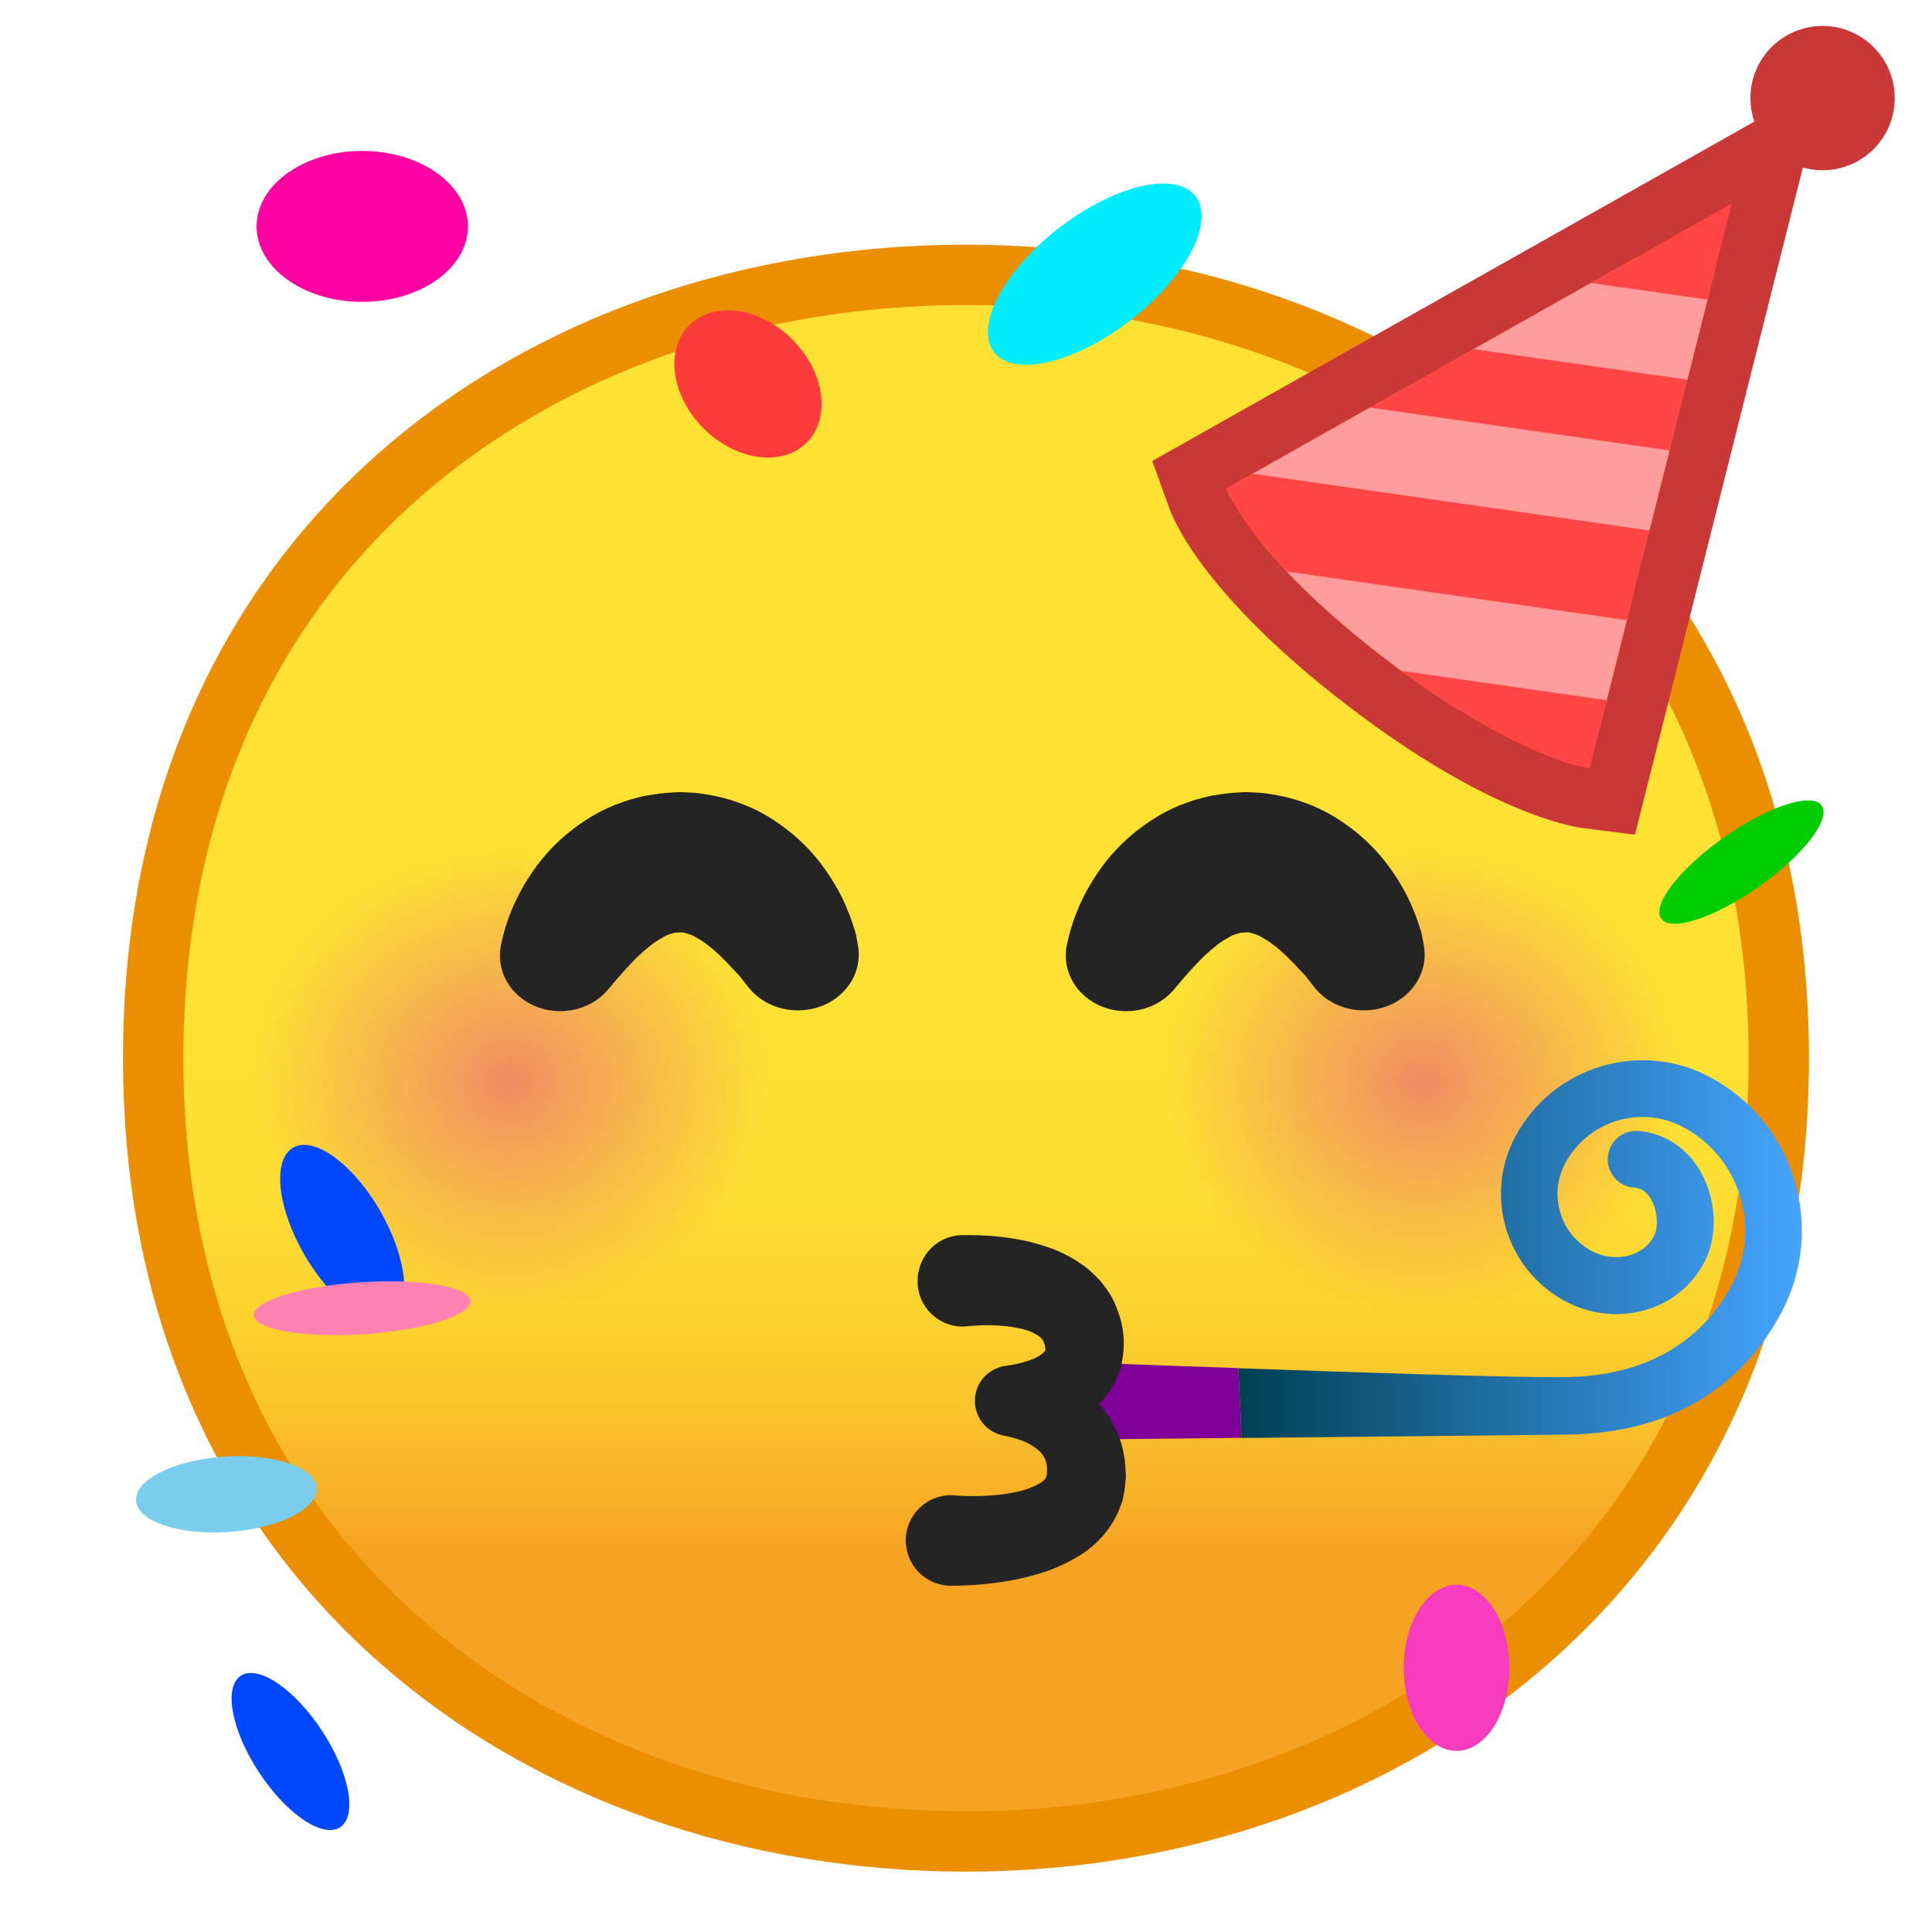
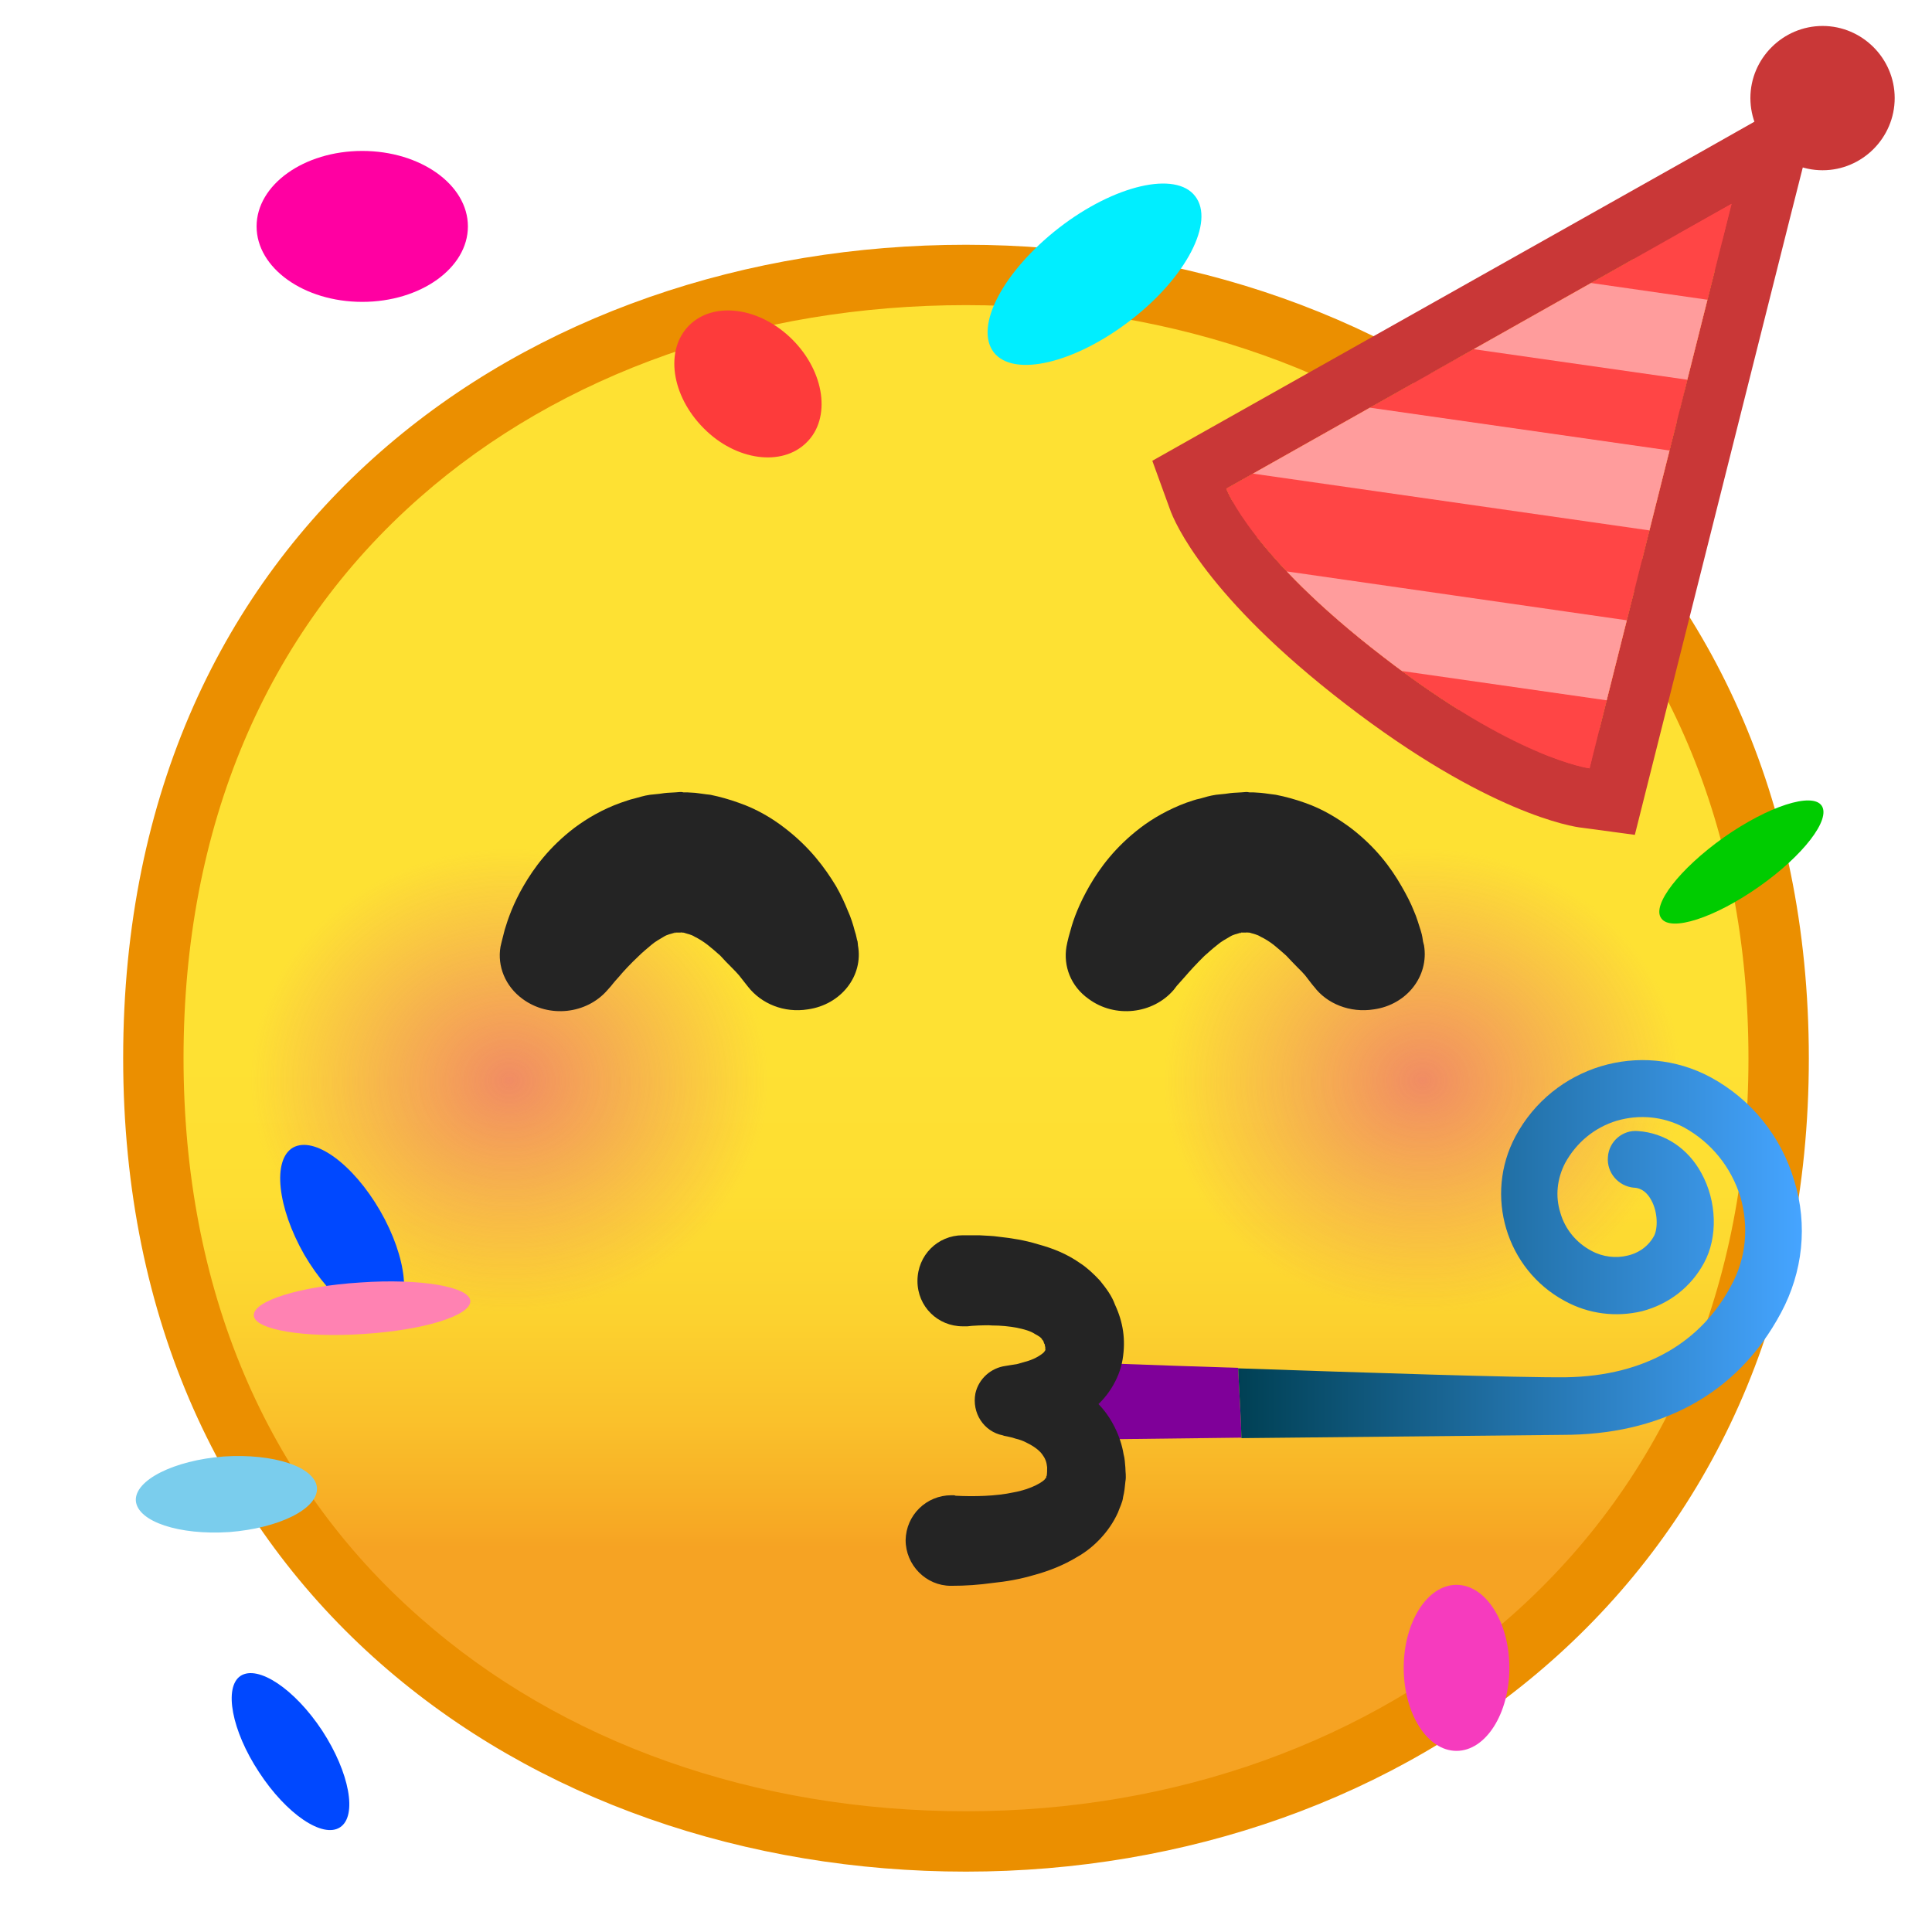
- <svg xmlns="http://www.w3.org/2000/svg" xmlns:xlink="http://www.w3.org/1999/xlink" enable-background="new 0 0 128 128" viewBox="0 0 128 128">
-   <linearGradient id="a" gradientUnits="userSpaceOnUse" x1="64" x2="64" y1="28.991" y2="110.68">
-     <stop offset=".5" stop-color="#fee133" />
-     <stop offset=".612" stop-color="#fede32" />
-     <stop offset=".708" stop-color="#fcd32f" />
-     <stop offset=".797" stop-color="#fac12b" />
-     <stop offset=".883" stop-color="#f7a924" />
-     <stop offset=".9" stop-color="#f6a323" />
-   </linearGradient>
-   <linearGradient id="b" gradientUnits="userSpaceOnUse">
-     <stop offset="0" stop-color="#ed7770" />
-     <stop offset=".9" stop-color="#ed7770" stop-opacity="0" />
-   </linearGradient>
-   <radialGradient id="c" cx="35.994" cy="68.577" gradientTransform="matrix(.9791 0 0 .877 -1.4908 11.44)" r="19.444" xlink:href="#b" />
-   <radialGradient id="d" cx="97.787" cy="68.577" gradientTransform="matrix(.9791 0 0 .877 -1.4908 11.44)" r="19.444" xlink:href="#b" />
-   <clipPath id="e">
-     <path d="m114.72 13.5-33.47 18.87s1.59 4.38 10.36 11.14 13.7 7.39 13.7 7.39z" />
-   </clipPath>
-   <clipPath id="f">
-     <path d="m114.72 13.5-33.47 18.87s1.59 4.38 10.36 11.14 13.7 7.39 13.7 7.39z" />
-   </clipPath>
-   <linearGradient id="g" gradientUnits="userSpaceOnUse" x1="82.033" x2="119.38" y1="82.759" y2="82.759">
-     <stop offset="0" stop-color="#004054" />
-     <stop offset=".994" stop-color="#45a4ff" />
-   </linearGradient>
-   <path d="m64 122c-25.94 0-53.85-16.24-53.85-51.89s27.92-51.89 53.85-51.9c14.38 0 27.69 4.76 37.48 13.4 10.71 9.46 16.38 22.77 16.38 38.49 0 15.66-5.66 28.94-16.38 38.42-9.82 8.7-23.13 13.48-37.48 13.48z" fill="url(#a)" />
-   <path d="m64 20.21c13.89 0 26.73 4.58 36.15 12.9 10.27 9.06 15.7 21.86 15.7 37 0 15.07-5.43 27.84-15.7 36.93-9.45 8.35-22.29 12.96-36.15 12.96-13.93 0-26.77-4.54-36.16-12.8-10.27-9.03-15.69-21.85-15.69-37.1 0-15.31 5.43-28.17 15.69-37.17 9.36-8.2 22.2-12.72 36.16-12.72m0-4c-29 0-55.85 18.62-55.85 53.89 0 35.08 26.85 53.9 55.85 53.9s55.85-19.29 55.85-53.89c0-34.8-26.85-53.9-55.85-53.9z" fill="#eb8f00" />
-   <ellipse cx="33.75" cy="71.58" fill="url(#c)" opacity=".8" rx="17.5" ry="16.5" />
-   <ellipse cx="94.25" cy="71.58" fill="url(#d)" opacity=".8" rx="17.5" ry="16.5" />
-   <g fill="#242424">
-     <path d="m49.56 65.38s-.05-.07-.16-.2c-.1-.13-.24-.31-.42-.54-.15-.16-.33-.35-.54-.57-.21-.24-.47-.49-.73-.75-.27-.25-.55-.51-.84-.72-.28-.23-.59-.4-.84-.54-.26-.16-.5-.2-.65-.25-.08-.03-.15-.03-.21-.04-.03.01-.06-.01-.09 0l-.04.01h-.02-.01c.12 0-.27.01.27-.01l-.55.02c-.14 0-.05.01-.04.01.03 0 .05 0 .07-.01.08-.03 0 0-.02 0-.03 0-.07.01-.11.03-.16.05-.4.09-.65.25-.25.14-.56.31-.84.54-.28.22-.57.47-.84.72-.52.51-.98 1.02-1.3 1.39-.33.38-.51.6-.51.6l-.23.27c-1.37 1.6-3.89 1.87-5.62.61-1.18-.86-1.69-2.2-1.47-3.48 0 0 .07-.41.27-1.12.21-.71.56-1.72 1.25-2.91.69-1.18 1.69-2.57 3.38-3.84.83-.62 1.84-1.24 3.04-1.66.29-.11.6-.21.92-.29.33-.08.59-.17 1.04-.23l.62-.09c.19-.02.47-.05.51-.05l.55-.04.31-.01h.03.06l.13.01.26.01.51.03c.34.03.67.09 1 .14.65.12 1.3.29 1.89.51 1.2.42 2.21 1.03 3.04 1.66 1.69 1.27 2.69 2.66 3.38 3.84.35.59.61 1.15.8 1.64.21.47.36.97.48 1.34.11.36.11.55.16.72.03.16.04.25.04.25.37 2.02-1.12 3.93-3.31 4.26-1.59.24-3.1-.39-3.97-1.51z" />
-     <path d="m87.06 65.38s-.05-.07-.16-.2c-.1-.13-.24-.31-.42-.54-.15-.16-.33-.35-.54-.57-.21-.24-.47-.49-.73-.75-.27-.25-.55-.51-.84-.72-.28-.23-.59-.4-.84-.54-.26-.16-.5-.2-.65-.25-.08-.03-.15-.03-.21-.04-.03.01-.06-.01-.09 0l-.04.01h-.02-.01-.01c.12 0-.27.01.27-.01l-.55.02c-.14 0-.05.01-.04.01.03 0 .05 0 .07-.01.08-.03 0 0-.02 0-.03 0-.07.01-.11.03-.16.05-.4.09-.65.25-.25.14-.56.31-.84.54-.28.22-.57.47-.84.72-.52.51-.98 1.02-1.3 1.39-.33.38-.51.6-.51.6l-.23.27c-1.37 1.6-3.89 1.87-5.62.61-1.18-.86-1.69-2.2-1.47-3.48 0 0 .07-.41.27-1.12.21-.71.56-1.72 1.25-2.91.69-1.18 1.69-2.57 3.38-3.84.83-.62 1.84-1.24 3.04-1.66.29-.11.6-.21.92-.29.33-.08.59-.17 1.04-.23l.62-.09c.19-.02.47-.05.51-.05l.55-.04.31-.01h.03.06l.13.01.26.01.51.03c.34.03.67.09 1 .14.65.12 1.3.29 1.89.51 1.2.42 2.21 1.03 3.04 1.66 1.69 1.27 2.69 2.66 3.38 3.84.35.59.61 1.15.8 1.64.21.47.36.97.48 1.34.11.36.11.55.16.72.03.16.04.25.04.25.37 2.02-1.12 3.93-3.31 4.26-1.59.24-3.1-.39-3.96-1.51z" />
+ <svg xmlns="http://www.w3.org/2000/svg" xmlns:xlink="http://www.w3.org/1999/xlink" width="16pt" height="16pt" viewBox="0 0 16 16" version="1.1">
+   <defs>
+     <linearGradient id="linear0" gradientUnits="userSpaceOnUse" x1="64" y1="28.991" x2="64" y2="110.68" gradientTransform="matrix(0.125,0,0,0.125,0,0)">
+       <stop offset="0.5" style="stop-color:rgb(99.608%,88.235%,20%);stop-opacity:1;" />
+       <stop offset="0.612" style="stop-color:rgb(99.608%,87.059%,19.608%);stop-opacity:1;" />
+       <stop offset="0.708" style="stop-color:rgb(98.824%,82.745%,18.431%);stop-opacity:1;" />
+       <stop offset="0.797" style="stop-color:rgb(98.039%,75.686%,16.863%);stop-opacity:1;" />
+       <stop offset="0.883" style="stop-color:rgb(96.863%,66.275%,14.118%);stop-opacity:1;" />
+       <stop offset="0.9" style="stop-color:rgb(96.471%,63.922%,13.725%);stop-opacity:1;" />
+     </linearGradient>
+     <filter id="alpha" filterUnits="objectBoundingBox" x="0%" y="0%" width="100%" height="100%">
+       <feColorMatrix type="matrix" in="SourceGraphic" values="0 0 0 0 1 0 0 0 0 1 0 0 0 0 1 0 0 0 1 0" />
+     </filter>
+     <mask id="mask0">
+       <g filter="url(#alpha)">
+         <rect x="0" y="0" width="16" height="16" style="fill:rgb(0%,0%,0%);fill-opacity:0.8;stroke:none;" />
+       </g>
+     </mask>
+     <radialGradient id="radial0" gradientUnits="userSpaceOnUse" cx="35.994" cy="68.577" fx="35.994" fy="68.577" r="19.444" gradientTransform="matrix(0.122388,0,0,0.109625,-0.18635,1.43)">
+       <stop offset="0" style="stop-color:rgb(92.941%,46.667%,43.922%);stop-opacity:1;" />
+       <stop offset="0.9" style="stop-color:rgb(92.941%,46.667%,43.922%);stop-opacity:0;" />
+     </radialGradient>
+     <clipPath id="clip1">
+       <rect width="16" height="16" />
+     </clipPath>
+     <g id="surface6" clip-path="url(#clip1)">
+       <path style=" stroke:none;fill-rule:nonzero;fill:url(#radial0);" d="M 6.406 8.949 C 6.406 7.809 5.426 6.887 4.219 6.887 C 3.012 6.887 2.031 7.809 2.031 8.949 C 2.031 10.086 3.012 11.012 4.219 11.012 C 5.426 11.012 6.406 10.086 6.406 8.949 Z M 6.406 8.949 " />
+     </g>
+     <mask id="mask1">
+       <g filter="url(#alpha)">
+         <rect x="0" y="0" width="16" height="16" style="fill:rgb(0%,0%,0%);fill-opacity:0.8;stroke:none;" />
+       </g>
+     </mask>
+     <radialGradient id="radial1" gradientUnits="userSpaceOnUse" cx="97.787" cy="68.577" fx="97.787" fy="68.577" r="19.444" gradientTransform="matrix(0.122388,0,0,0.109625,-0.18635,1.43)">
+       <stop offset="0" style="stop-color:rgb(92.941%,46.667%,43.922%);stop-opacity:1;" />
+       <stop offset="0.9" style="stop-color:rgb(92.941%,46.667%,43.922%);stop-opacity:0;" />
+     </radialGradient>
+     <clipPath id="clip2">
+       <rect width="16" height="16" />
+     </clipPath>
+     <g id="surface9" clip-path="url(#clip2)">
+       <path style=" stroke:none;fill-rule:nonzero;fill:url(#radial1);" d="M 13.969 8.949 C 13.969 7.809 12.988 6.887 11.781 6.887 C 10.574 6.887 9.594 7.809 9.594 8.949 C 9.594 10.086 10.574 11.012 11.781 11.012 C 12.988 11.012 13.969 10.086 13.969 8.949 Z M 13.969 8.949 " />
+     </g>
+     <clipPath id="clip3">
+       <path d="M 10 1 L 15 1 L 15 4 L 10 4 Z M 10 1 " />
+     </clipPath>
+     <clipPath id="clip4">
+       <path d="M 14.34 1.688 L 10.156 4.047 C 10.156 4.047 10.355 4.594 11.453 5.438 C 12.547 6.285 13.164 6.363 13.164 6.363 Z M 14.34 1.688 " />
+     </clipPath>
+     <clipPath id="clip5">
+       <path d="M 10 2 L 15 2 L 15 5 L 10 5 Z M 10 2 " />
+     </clipPath>
+     <clipPath id="clip6">
+       <path d="M 14.34 1.688 L 10.156 4.047 C 10.156 4.047 10.355 4.594 11.453 5.438 C 12.547 6.285 13.164 6.363 13.164 6.363 Z M 14.34 1.688 " />
+     </clipPath>
+     <clipPath id="clip7">
+       <path d="M 10 2 L 15 2 L 15 6 L 10 6 Z M 10 2 " />
+     </clipPath>
+     <clipPath id="clip8">
+       <path d="M 14.34 1.688 L 10.156 4.047 C 10.156 4.047 10.355 4.594 11.453 5.438 C 12.547 6.285 13.164 6.363 13.164 6.363 Z M 14.34 1.688 " />
+     </clipPath>
+     <clipPath id="clip9">
+       <path d="M 10 4 L 15 4 L 15 7 L 10 7 Z M 10 4 " />
+     </clipPath>
+     <clipPath id="clip10">
+       <path d="M 14.34 1.688 L 10.156 4.047 C 10.156 4.047 10.355 4.594 11.453 5.438 C 12.547 6.285 13.164 6.363 13.164 6.363 Z M 14.34 1.688 " />
+     </clipPath>
+     <clipPath id="clip11">
+       <path d="M 10 1 L 15 1 L 15 4 L 10 4 Z M 10 1 " />
+     </clipPath>
+     <clipPath id="clip12">
+       <path d="M 14.34 1.688 L 10.156 4.047 C 10.156 4.047 10.355 4.594 11.453 5.438 C 12.547 6.285 13.164 6.363 13.164 6.363 Z M 14.34 1.688 " />
+     </clipPath>
+     <clipPath id="clip13">
+       <path d="M 10 3 L 15 3 L 15 5 L 10 5 Z M 10 3 " />
+     </clipPath>
+     <clipPath id="clip14">
+       <path d="M 14.34 1.688 L 10.156 4.047 C 10.156 4.047 10.355 4.594 11.453 5.438 C 12.547 6.285 13.164 6.363 13.164 6.363 Z M 14.34 1.688 " />
+     </clipPath>
+     <clipPath id="clip15">
+       <path d="M 10 4 L 15 4 L 15 7 L 10 7 Z M 10 4 " />
+     </clipPath>
+     <clipPath id="clip16">
+       <path d="M 14.34 1.688 L 10.156 4.047 C 10.156 4.047 10.355 4.594 11.453 5.438 C 12.547 6.285 13.164 6.363 13.164 6.363 Z M 14.34 1.688 " />
+     </clipPath>
+     <linearGradient id="linear1" gradientUnits="userSpaceOnUse" x1="82.033" y1="82.759" x2="119.38" y2="82.759" gradientTransform="matrix(0.125,0,0,0.125,0,0)">
+       <stop offset="0" style="stop-color:rgb(0%,25.098%,32.941%);stop-opacity:1;" />
+       <stop offset="0.994" style="stop-color:rgb(27.059%,64.314%,100%);stop-opacity:1;" />
+     </linearGradient>
+   </defs>
+   <g id="surface1">
+     <path style=" stroke:none;fill-rule:nonzero;fill:url(#linear0);" d="M 8 15.25 C 4.758 15.25 1.27 13.219 1.27 8.766 C 1.27 4.309 4.758 2.277 8 2.277 C 9.797 2.277 11.461 2.871 12.684 3.953 C 14.023 5.133 14.734 6.797 14.734 8.762 C 14.734 10.719 14.023 12.379 12.684 13.566 C 11.457 14.652 9.793 15.25 8 15.25 Z M 8 15.25 " />
+     <path style=" stroke:none;fill-rule:nonzero;fill:rgb(92.157%,56.078%,0%);fill-opacity:1;" d="M 8 2.527 C 9.734 2.527 11.34 3.098 12.52 4.141 C 13.801 5.27 14.48 6.871 14.48 8.766 C 14.48 10.648 13.801 12.242 12.52 13.379 C 11.336 14.422 9.734 15 8 15 C 6.258 15 4.652 14.434 3.48 13.398 C 2.195 12.27 1.52 10.668 1.52 8.762 C 1.52 6.848 2.199 5.242 3.48 4.117 C 4.648 3.09 6.254 2.527 8 2.527 M 8 2.027 C 4.375 2.027 1.02 4.355 1.02 8.762 C 1.02 13.148 4.375 15.5 8 15.5 C 11.625 15.5 14.98 13.09 14.98 8.766 C 14.98 4.414 11.625 2.027 8 2.027 Z M 8 2.027 " />
+     <use xlink:href="#surface6" mask="url(#mask0)" />
+     <use xlink:href="#surface9" mask="url(#mask1)" />
+     <path style=" stroke:none;fill-rule:nonzero;fill:rgb(14.118%,14.118%,14.118%);fill-opacity:1;" d="M 6.195 8.172 C 6.195 8.172 6.188 8.164 6.176 8.148 C 6.164 8.133 6.145 8.109 6.121 8.078 C 6.105 8.059 6.082 8.035 6.055 8.008 C 6.027 7.98 5.996 7.949 5.965 7.914 C 5.93 7.883 5.895 7.852 5.859 7.824 C 5.824 7.797 5.785 7.773 5.754 7.758 C 5.723 7.738 5.691 7.734 5.672 7.727 C 5.664 7.723 5.652 7.723 5.645 7.723 C 5.641 7.723 5.641 7.719 5.637 7.723 L 5.625 7.723 C 5.641 7.723 5.594 7.723 5.66 7.723 L 5.59 7.723 C 5.574 7.723 5.586 7.727 5.586 7.727 C 5.59 7.727 5.594 7.727 5.594 7.723 C 5.605 7.719 5.594 7.723 5.594 7.723 C 5.59 7.723 5.582 7.727 5.578 7.727 C 5.559 7.734 5.527 7.738 5.496 7.758 C 5.465 7.777 5.426 7.797 5.391 7.828 C 5.359 7.855 5.32 7.887 5.289 7.918 C 5.223 7.98 5.164 8.043 5.125 8.09 C 5.082 8.137 5.062 8.164 5.062 8.164 L 5.031 8.199 C 4.859 8.398 4.547 8.434 4.328 8.273 C 4.184 8.168 4.117 8 4.145 7.84 C 4.145 7.84 4.156 7.789 4.18 7.699 C 4.207 7.609 4.25 7.484 4.336 7.336 C 4.422 7.188 4.547 7.016 4.758 6.855 C 4.863 6.777 4.988 6.703 5.141 6.648 C 5.176 6.637 5.215 6.621 5.254 6.613 C 5.297 6.602 5.328 6.59 5.383 6.582 L 5.461 6.574 C 5.484 6.57 5.52 6.566 5.523 6.566 L 5.594 6.562 L 5.633 6.559 L 5.645 6.559 L 5.66 6.562 L 5.691 6.562 L 5.758 6.566 C 5.797 6.57 5.84 6.578 5.883 6.582 C 5.961 6.598 6.043 6.621 6.117 6.648 C 6.266 6.699 6.395 6.777 6.496 6.855 C 6.707 7.016 6.832 7.188 6.922 7.336 C 6.965 7.41 6.996 7.48 7.02 7.539 C 7.047 7.598 7.066 7.66 7.078 7.707 C 7.094 7.754 7.094 7.777 7.102 7.797 C 7.105 7.816 7.105 7.828 7.105 7.828 C 7.152 8.082 6.965 8.32 6.691 8.359 C 6.492 8.391 6.305 8.312 6.195 8.172 Z M 6.195 8.172 " />
+     <path style=" stroke:none;fill-rule:nonzero;fill:rgb(14.118%,14.118%,14.118%);fill-opacity:1;" d="M 10.883 8.172 C 10.883 8.172 10.875 8.164 10.863 8.148 C 10.852 8.133 10.832 8.109 10.809 8.078 C 10.793 8.059 10.77 8.035 10.742 8.008 C 10.715 7.98 10.684 7.949 10.652 7.914 C 10.617 7.883 10.582 7.852 10.547 7.824 C 10.512 7.797 10.473 7.773 10.441 7.758 C 10.41 7.738 10.379 7.734 10.359 7.727 C 10.352 7.723 10.34 7.723 10.332 7.723 C 10.328 7.723 10.328 7.719 10.324 7.723 L 10.312 7.723 C 10.328 7.723 10.277 7.723 10.348 7.723 L 10.277 7.723 C 10.262 7.723 10.27 7.727 10.273 7.727 C 10.277 7.727 10.277 7.727 10.281 7.723 C 10.293 7.719 10.281 7.723 10.277 7.723 C 10.273 7.723 10.27 7.727 10.266 7.727 C 10.246 7.734 10.215 7.738 10.184 7.758 C 10.152 7.777 10.113 7.797 10.078 7.828 C 10.043 7.855 10.008 7.887 9.973 7.918 C 9.91 7.98 9.852 8.043 9.812 8.09 C 9.77 8.137 9.746 8.164 9.746 8.164 L 9.719 8.199 C 9.547 8.398 9.234 8.434 9.016 8.273 C 8.867 8.168 8.805 8 8.832 7.84 C 8.832 7.84 8.84 7.789 8.867 7.699 C 8.891 7.609 8.938 7.484 9.023 7.336 C 9.109 7.188 9.234 7.016 9.445 6.855 C 9.547 6.777 9.676 6.703 9.824 6.648 C 9.859 6.637 9.898 6.621 9.941 6.613 C 9.98 6.602 10.016 6.59 10.07 6.582 L 10.148 6.574 C 10.172 6.57 10.207 6.566 10.211 6.566 L 10.281 6.562 L 10.32 6.559 L 10.328 6.559 L 10.348 6.562 L 10.379 6.562 L 10.441 6.566 C 10.484 6.57 10.527 6.578 10.566 6.582 C 10.648 6.598 10.73 6.621 10.805 6.648 C 10.953 6.699 11.078 6.777 11.184 6.855 C 11.395 7.016 11.52 7.188 11.605 7.336 C 11.648 7.41 11.684 7.48 11.707 7.539 C 11.734 7.598 11.75 7.66 11.766 7.707 C 11.781 7.754 11.781 7.777 11.785 7.797 C 11.789 7.816 11.793 7.828 11.793 7.828 C 11.836 8.082 11.652 8.32 11.379 8.359 C 11.18 8.391 10.988 8.312 10.883 8.172 Z M 10.883 8.172 " />
+     <path style=" stroke:none;fill-rule:nonzero;fill:rgb(100%,27.059%,27.059%);fill-opacity:1;" d="M 13.133 6.609 C 13.105 6.605 12.438 6.512 11.301 5.637 C 10.176 4.773 9.945 4.195 9.922 4.133 L 9.852 3.934 L 14.727 1.184 L 13.352 6.641 Z M 13.133 6.609 " />
+     <path style=" stroke:none;fill-rule:nonzero;fill:rgb(78.824%,21.569%,21.569%);fill-opacity:1;" d="M 14.34 1.688 L 13.164 6.363 C 13.164 6.363 12.547 6.285 11.453 5.438 C 10.355 4.594 10.156 4.047 10.156 4.047 Z M 15.109 0.68 L 14.094 1.254 L 9.91 3.609 L 9.543 3.816 L 9.688 4.215 C 9.727 4.328 9.992 4.945 11.145 5.832 C 12.316 6.734 13.023 6.848 13.102 6.855 L 13.539 6.914 L 13.648 6.48 L 14.824 1.805 Z M 15.109 0.68 " />
+     <g clip-path="url(#clip3)" clip-rule="nonzero">
+       <g clip-path="url(#clip4)" clip-rule="nonzero">
+         <path style=" stroke:none;fill-rule:nonzero;fill:rgb(100%,100%,0%);fill-opacity:1;" d="M 9.727 2.793 L 9.895 1.625 L 15.828 2.473 L 15.66 3.641 Z M 9.727 2.793 " />
+         <path style=" stroke:none;fill-rule:nonzero;fill:rgb(78.824%,21.569%,21.569%);fill-opacity:1;" d="M 10.105 1.906 L 15.543 2.684 L 15.449 3.355 L 10.012 2.578 Z M 9.684 1.34 L 9.609 1.832 L 9.516 2.508 L 9.445 3.004 L 9.938 3.074 L 15.375 3.852 L 15.871 3.922 L 15.941 3.426 L 16.039 2.754 L 16.109 2.258 L 15.613 2.188 L 10.176 1.41 Z M 9.684 1.34 " />
+       </g>
+     </g>
+     <g clip-path="url(#clip5)" clip-rule="nonzero">
+       <g clip-path="url(#clip6)" clip-rule="nonzero">
+         <path style=" stroke:none;fill-rule:nonzero;fill:rgb(100%,100%,0%);fill-opacity:1;" d="M 9.648 4.07 L 9.816 2.902 L 15.75 3.754 L 15.582 4.922 Z M 9.648 4.07 " />
+       </g>
+     </g>
+     <g clip-path="url(#clip7)" clip-rule="nonzero">
+       <g clip-path="url(#clip8)" clip-rule="nonzero">
+         <path style=" stroke:none;fill-rule:nonzero;fill:rgb(78.824%,21.569%,21.569%);fill-opacity:1;" d="M 10.027 3.188 L 15.465 3.965 L 15.371 4.641 L 9.934 3.859 Z M 9.605 2.621 L 9.531 3.117 L 9.438 3.789 L 9.363 4.285 L 9.859 4.355 L 15.297 5.133 L 15.793 5.203 L 15.863 4.711 L 15.961 4.035 L 16.031 3.543 L 15.535 3.469 L 10.098 2.691 Z M 9.605 2.621 " />
+       </g>
+     </g>
+     <g clip-path="url(#clip9)" clip-rule="nonzero">
+       <g clip-path="url(#clip10)" clip-rule="nonzero">
+         <path style=" stroke:none;fill-rule:nonzero;fill:rgb(100%,100%,0%);fill-opacity:1;" d="M 9.344 5.484 L 9.508 4.316 L 15.441 5.168 L 15.273 6.336 Z M 9.344 5.484 " />
+         <path style=" stroke:none;fill-rule:nonzero;fill:rgb(78.824%,21.569%,21.569%);fill-opacity:1;" d="M 9.723 4.602 L 15.16 5.379 L 15.062 6.051 L 9.625 5.273 Z M 9.297 4.035 L 9.227 4.527 L 9.129 5.203 L 9.059 5.699 L 9.551 5.77 L 14.988 6.547 L 15.484 6.617 L 15.555 6.121 L 15.652 5.449 L 15.723 4.953 L 15.23 4.883 L 9.793 4.105 Z M 9.297 4.035 " />
+       </g>
+     </g>
+     <path style=" stroke:none;fill-rule:nonzero;fill:rgb(100%,27.059%,27.059%);fill-opacity:1;" d="M 14.34 1.688 L 10.156 4.047 C 10.156 4.047 10.355 4.594 11.453 5.438 C 12.547 6.285 13.164 6.363 13.164 6.363 Z M 14.34 1.688 " />
+     <g clip-path="url(#clip11)" clip-rule="nonzero">
+       <g clip-path="url(#clip12)" clip-rule="nonzero">
+         <path style=" stroke:none;fill-rule:nonzero;fill:rgb(100%,61.176%,61.176%);fill-opacity:1;" d="M 10.105 1.902 L 15.543 2.684 L 15.445 3.355 L 10.008 2.578 Z M 10.105 1.902 " />
+       </g>
+     </g>
+     <g clip-path="url(#clip13)" clip-rule="nonzero">
+       <g clip-path="url(#clip14)" clip-rule="nonzero">
+         <path style=" stroke:none;fill-rule:nonzero;fill:rgb(100%,61.176%,61.176%);fill-opacity:1;" d="M 10.027 3.188 L 15.465 3.965 L 15.367 4.637 L 9.934 3.859 Z M 10.027 3.188 " />
+       </g>
+     </g>
+     <g clip-path="url(#clip15)" clip-rule="nonzero">
+       <g clip-path="url(#clip16)" clip-rule="nonzero">
+         <path style=" stroke:none;fill-rule:nonzero;fill:rgb(100%,61.176%,61.176%);fill-opacity:1;" d="M 9.723 4.598 L 15.156 5.379 L 15.062 6.051 L 9.625 5.273 Z M 9.723 4.598 " />
+       </g>
+     </g>
+     <path style=" stroke:none;fill-rule:nonzero;fill:rgb(100%,0%,63.529%);fill-opacity:1;" d="M 3.875 1.875 C 3.875 1.531 3.484 1.25 3 1.25 C 2.516 1.25 2.125 1.531 2.125 1.875 C 2.125 2.219 2.516 2.5 3 2.5 C 3.484 2.5 3.875 2.219 3.875 1.875 Z M 3.875 1.875 " />
+     <path style=" stroke:none;fill-rule:nonzero;fill:rgb(99.216%,23.137%,23.137%);fill-opacity:1;" d="M 6.562 2.812 C 6.293 2.543 5.91 2.492 5.707 2.695 C 5.504 2.898 5.559 3.277 5.828 3.547 C 6.094 3.816 6.477 3.867 6.68 3.664 C 6.883 3.465 6.832 3.082 6.562 2.812 Z M 6.562 2.812 " />
+     <path style=" stroke:none;fill-rule:nonzero;fill:rgb(0%,93.333%,100%);fill-opacity:1;" d="M 9.898 1.625 C 9.738 1.414 9.23 1.531 8.77 1.887 C 8.309 2.246 8.066 2.703 8.23 2.918 C 8.395 3.129 8.902 3.008 9.363 2.652 C 9.824 2.297 10.062 1.836 9.898 1.625 Z M 9.898 1.625 " />
+     <path style=" stroke:none;fill-rule:nonzero;fill:rgb(0%,28.235%,100%);fill-opacity:1;" d="M 3.148 10.027 C 2.922 9.637 2.602 9.406 2.426 9.504 C 2.254 9.605 2.297 10 2.52 10.391 C 2.746 10.777 3.066 11.012 3.238 10.91 C 3.414 10.812 3.371 10.414 3.148 10.027 Z M 3.148 10.027 " />
+     <path style=" stroke:none;fill-rule:nonzero;fill:rgb(96.471%,23.137%,74.51%);fill-opacity:1;" d="M 12.5 13.812 C 12.5 13.434 12.305 13.125 12.062 13.125 C 11.82 13.125 11.625 13.434 11.625 13.812 C 11.625 14.191 11.82 14.5 12.062 14.5 C 12.305 14.5 12.5 14.191 12.5 13.812 Z M 12.5 13.812 " />
+     <path style=" stroke:none;fill-rule:nonzero;fill:rgb(0%,80%,0%);fill-opacity:1;" d="M 15.086 6.672 C 15.008 6.559 14.645 6.676 14.277 6.934 C 13.91 7.195 13.676 7.496 13.758 7.605 C 13.836 7.719 14.199 7.602 14.566 7.344 C 14.934 7.086 15.164 6.785 15.086 6.672 Z M 15.086 6.672 " />
+     <path style=" stroke:none;fill-rule:nonzero;fill:rgb(0%,28.235%,100%);fill-opacity:1;" d="M 2.668 14.332 C 2.441 13.988 2.137 13.785 1.992 13.879 C 1.852 13.973 1.918 14.332 2.145 14.676 C 2.371 15.023 2.672 15.227 2.816 15.133 C 2.961 15.039 2.895 14.68 2.668 14.332 Z M 2.668 14.332 " />
+     <path style=" stroke:none;fill-rule:nonzero;fill:rgb(47.843%,80.392%,92.941%);fill-opacity:1;" d="M 2.625 12.32 C 2.609 12.148 2.266 12.035 1.852 12.062 C 1.441 12.094 1.113 12.258 1.125 12.43 C 1.141 12.602 1.484 12.715 1.898 12.688 C 2.309 12.656 2.637 12.496 2.625 12.32 Z M 2.625 12.32 " />
+     <path style=" stroke:none;fill-rule:nonzero;fill:rgb(100%,50.98%,69.804%);fill-opacity:1;" d="M 3.895 10.773 C 3.887 10.656 3.48 10.586 2.984 10.621 C 2.488 10.652 2.094 10.773 2.102 10.895 C 2.109 11.012 2.52 11.082 3.016 11.047 C 3.508 11.016 3.902 10.895 3.895 10.773 Z M 3.895 10.773 " />
+     <path style=" stroke:none;fill-rule:nonzero;fill:rgb(49.804%,0%,60%);fill-opacity:1;" d="M 8.922 11.281 L 8.969 11.922 L 10.281 11.906 C 10.277 11.719 10.262 11.531 10.254 11.328 C 9.516 11.305 8.922 11.281 8.922 11.281 Z M 8.922 11.281 " />
+     <path style=" stroke:none;fill-rule:nonzero;fill:url(#linear1);" d="M 14.859 9.777 C 14.75 9.41 14.504 9.105 14.168 8.922 C 13.586 8.609 12.863 8.828 12.551 9.41 C 12.289 9.898 12.473 10.512 12.957 10.773 C 13.156 10.883 13.383 10.91 13.598 10.859 C 13.82 10.801 14.004 10.66 14.113 10.457 C 14.227 10.246 14.219 9.949 14.09 9.715 C 13.98 9.512 13.789 9.383 13.566 9.367 C 13.438 9.355 13.324 9.453 13.316 9.582 C 13.305 9.711 13.402 9.824 13.531 9.836 C 13.555 9.836 13.625 9.844 13.676 9.941 C 13.73 10.039 13.73 10.172 13.699 10.234 C 13.641 10.34 13.547 10.383 13.48 10.398 C 13.383 10.422 13.273 10.41 13.18 10.359 C 13.055 10.293 12.961 10.18 12.922 10.043 C 12.879 9.906 12.895 9.762 12.961 9.633 C 13.055 9.461 13.207 9.336 13.391 9.281 C 13.578 9.227 13.773 9.246 13.945 9.336 C 14.172 9.461 14.336 9.664 14.414 9.914 C 14.484 10.16 14.461 10.422 14.336 10.648 C 14.094 11.105 13.637 11.395 12.969 11.406 C 12.578 11.41 11.277 11.367 10.254 11.332 C 10.262 11.531 10.277 11.723 10.281 11.91 L 12.941 11.883 C 13.73 11.883 14.379 11.566 14.75 10.871 C 14.93 10.535 14.973 10.145 14.859 9.777 Z M 14.859 9.777 " />
+     <path style=" stroke:none;fill-rule:nonzero;fill:rgb(14.118%,14.118%,14.118%);fill-opacity:1;" d="M 7.973 10.23 L 8.109 10.23 C 8.164 10.234 8.219 10.234 8.27 10.242 C 8.379 10.254 8.484 10.27 8.598 10.305 C 8.711 10.336 8.828 10.379 8.945 10.461 C 9 10.496 9.059 10.551 9.109 10.605 C 9.16 10.668 9.207 10.73 9.234 10.805 C 9.301 10.949 9.324 11.094 9.297 11.258 C 9.27 11.426 9.16 11.59 9.039 11.676 C 8.922 11.77 8.797 11.812 8.688 11.844 C 8.629 11.859 8.574 11.867 8.52 11.875 C 8.461 11.883 8.414 11.887 8.344 11.887 L 8.355 11.309 C 8.438 11.312 8.488 11.324 8.551 11.336 C 8.613 11.352 8.676 11.367 8.738 11.391 C 8.859 11.438 8.988 11.512 9.094 11.625 C 9.203 11.734 9.281 11.895 9.305 12.043 C 9.316 12.082 9.316 12.117 9.32 12.156 C 9.32 12.195 9.328 12.223 9.32 12.27 C 9.316 12.312 9.312 12.355 9.301 12.398 C 9.297 12.441 9.273 12.484 9.258 12.527 C 9.184 12.691 9.051 12.82 8.926 12.891 C 8.805 12.965 8.68 13.012 8.566 13.043 C 8.449 13.078 8.332 13.098 8.223 13.109 C 8.105 13.125 8.004 13.133 7.875 13.133 C 7.668 13.133 7.5 12.961 7.5 12.754 C 7.504 12.547 7.672 12.383 7.879 12.383 C 7.887 12.383 7.895 12.383 7.902 12.383 L 7.914 12.387 C 8.062 12.395 8.25 12.391 8.395 12.359 C 8.547 12.332 8.648 12.266 8.656 12.246 C 8.656 12.242 8.664 12.242 8.664 12.238 C 8.664 12.23 8.664 12.227 8.668 12.223 C 8.672 12.207 8.672 12.172 8.672 12.152 C 8.668 12.109 8.656 12.078 8.633 12.047 C 8.609 12.012 8.562 11.977 8.504 11.949 C 8.477 11.934 8.445 11.922 8.41 11.914 C 8.379 11.902 8.332 11.895 8.316 11.891 L 8.305 11.887 C 8.145 11.855 8.047 11.699 8.078 11.539 C 8.105 11.418 8.207 11.328 8.328 11.312 C 8.348 11.309 8.391 11.301 8.422 11.297 C 8.453 11.289 8.488 11.277 8.516 11.27 C 8.578 11.25 8.625 11.219 8.645 11.199 C 8.664 11.176 8.656 11.176 8.656 11.164 C 8.66 11.164 8.652 11.145 8.652 11.133 C 8.641 11.121 8.645 11.102 8.633 11.098 C 8.625 11.078 8.605 11.066 8.57 11.047 C 8.535 11.023 8.48 11.008 8.422 10.996 C 8.359 10.984 8.289 10.977 8.215 10.977 C 8.18 10.973 8.141 10.977 8.105 10.977 L 8.051 10.98 L 8.012 10.984 L 7.973 10.984 C 7.766 10.984 7.598 10.82 7.598 10.609 C 7.598 10.395 7.766 10.23 7.973 10.23 Z M 7.973 10.23 " />
+     <path style=" stroke:none;fill-rule:nonzero;fill:rgb(78.824%,21.569%,21.569%);fill-opacity:1;" d="M 15.691 0.812 C 15.691 1.141 15.422 1.41 15.094 1.41 C 14.766 1.41 14.496 1.141 14.496 0.812 C 14.496 0.484 14.766 0.215 15.094 0.215 C 15.422 0.215 15.691 0.484 15.691 0.812 Z M 15.691 0.812 " />
  </g>
-   <path d="m105.06 52.88c-.22-.03-5.56-.78-14.66-7.79-8.98-6.91-10.84-11.54-11.02-12.04l-.58-1.59 39-21.99-10.98 43.64z" fill="#ff4545" />
-   <path d="m114.72 13.5-9.41 37.4s-4.92-.63-13.7-7.39-10.36-11.14-10.36-11.14zm6.15-8.06-8.12 4.58-33.46 18.86-2.95 1.66 1.15 3.18c.33.91 2.45 5.83 11.68 12.94 9.36 7.21 15.01 8.11 15.63 8.19l3.52.45.87-3.45 9.41-37.4z" fill="#c93737" />
-   <g clip-path="url(#e)">
-     <path d="m97.49-2.93h9.44v47.94h-9.44z" fill="#ff0" transform="matrix(.1415 -.9899 .9899 .1415 66.925 119.26)" />
-     <path d="m80.85 15.24 43.5 6.22-.77 5.39-43.5-6.22zm-3.39-4.53-.57 3.96-.77 5.39-.57 3.96 3.96.57 43.5 6.22 3.96.57.57-3.96.77-5.39.57-3.96-3.96-.57-43.5-6.22z" fill="#c93737" />
-     <path d="m96.87 7.33h9.44v47.94h-9.44z" fill="#ff0" transform="matrix(.1418 -.9899 .9899 .1418 56.2 127.43)" />
-     <path d="m80.23 25.5 43.5 6.22-.77 5.39-43.5-6.22zm-3.4-4.53-.57 3.96-.77 5.39-.57 3.96 3.96.57 43.5 6.22 3.96.57.57-3.96.77-5.39.57-3.96-3.96-.57-43.5-6.22z" fill="#c93737" />
-     <path d="m94.41 18.63h9.44v47.94h-9.44z" fill="#ff0" transform="matrix(.1415 -.9899 .9899 .1415 42.936 134.71)" />
-     <path d="m77.77 36.8 43.5 6.22-.77 5.39-43.5-6.22zm-3.4-4.53-.57 3.96-.77 5.39-.57 3.96 3.96.57 43.5 6.22 3.96.57.57-3.96.77-5.39.57-3.96-3.96-.57-43.5-6.22z" fill="#c93737" />
-   </g>
-   <path d="m114.72 13.5-33.47 18.87s1.59 4.38 10.36 11.14 13.7 7.39 13.7 7.39z" fill="#ff4545" />
-   <g clip-path="url(#f)" fill="#ff9c9c">
-     <path d="m80.24 18.32h43.94v5.44h-43.94z" transform="matrix(.9899 .1416 -.1416 .9899 4.0104 -14.263)" />
-     <path d="m79.62 28.58h43.94v5.44h-43.94z" transform="matrix(.9899 .1416 -.1416 .9899 5.4573 -14.071)" />
-     <path d="m77.16 39.88h43.94v5.44h-43.94z" transform="matrix(.9899 .1416 -.1416 .9899 7.0323 -13.609)" />
-   </g>
-   <ellipse cx="24" cy="15" fill="#ff00a2" rx="7" ry="5" />
-   <ellipse cx="49.56" cy="25.44" fill="#fd3b3b" rx="4.16" ry="5.5" transform="matrix(.7071 -.7071 .7071 .7071 -3.4776 42.494)" />
-   <ellipse cx="72.53" cy="18.16" fill="#0ef" rx="8.44" ry="3.87" transform="matrix(.7908 -.612 .612 .7908 4.0562 48.192)" />
-   <ellipse cx="22.67" cy="81.67" fill="#0048ff" rx="2.9" ry="6.5" transform="matrix(.866 -.5 .5 .866 -37.797 22.275)" />
-   <ellipse cx="96.5" cy="110.5" fill="#f63bbe" rx="3.5" ry="5.5" />
-   <ellipse cx="115.38" cy="57.12" fill="#0c0" rx="6.5" ry="2" transform="matrix(.8177 -.5756 .5756 .8177 -11.852 76.822)" />
-   <ellipse cx="19.24" cy="116.04" fill="#0048ff" rx="2.5" ry="6" transform="matrix(.8361 -.5486 .5486 .8361 -60.502 29.575)" />
-   <ellipse cx="15" cy="99" fill="#7acded" rx="6" ry="2.5" transform="matrix(.9975 -.0708 .0708 .9975 -6.9722 1.3106)" />
-   <ellipse cx="24" cy="86.67" fill="#ff82b2" rx="7.19" ry="1.72" transform="matrix(.9978 -.0664 .0664 .9978 -5.7052 1.7861)" />
-   <path d="m71.38 90.25.38 5.12 10.49-.11c-.03-1.5-.15-3.02-.21-4.62-5.91-.2-10.66-.39-10.66-.39z" fill="#7f0099" />
-   <path d="m118.89 78.22c-.88-2.95-2.85-5.37-5.55-6.83-4.64-2.51-10.44-.76-12.94 3.9-2.1 3.9-.63 8.79 3.26 10.9 1.59.86 3.4 1.09 5.11.67 1.8-.45 3.27-1.59 4.13-3.2.91-1.69.84-4.07-.18-5.94-.89-1.63-2.41-2.65-4.18-2.79-1.03-.08-1.94.69-2.02 1.73s.69 1.94 1.72 2.02c.19.01.76.06 1.18.84.43.79.43 1.85.17 2.35-.46.86-1.2 1.2-1.74 1.33-.78.19-1.67.08-2.42-.33-1-.54-1.74-1.44-2.06-2.54-.33-1.09-.21-2.25.33-3.26.74-1.37 1.96-2.37 3.44-2.82s3.05-.29 4.42.45c1.82.98 3.14 2.61 3.74 4.6.59 1.98.38 4.08-.6 5.9-1.95 3.64-5.6 5.97-10.96 6.04-3.11.04-13.52-.3-21.7-.59.06 1.6.18 3.12.21 4.62l21.28-.22c6.32 0 11.5-2.51 14.48-8.07 1.44-2.7 1.76-5.81.88-8.76z" fill="url(#g)" />
-   <path d="m63.79 81.83h-.02.16.32l.64.01c.42.02.85.04 1.28.09.86.09 1.72.23 2.62.5.9.26 1.83.61 2.76 1.26.46.28.92.72 1.33 1.15.4.49.77.99 1.01 1.59.51 1.17.69 2.31.47 3.64-.2 1.33-1.08 2.65-2.04 3.35-.96.73-1.93 1.08-2.83 1.32-.45.12-.9.2-1.34.26-.46.06-.83.09-1.4.1l.09-4.63c.65.04 1.06.11 1.58.22.49.11.98.25 1.48.44.98.38 2 .96 2.86 1.87.87.89 1.5 2.15 1.69 3.35.08.31.09.59.11.89.01.31.06.55.01.91-.04.35-.08.69-.15 1.04-.06.34-.22.69-.36 1.02-.59 1.33-1.66 2.35-2.64 2.91-.99.6-1.97.98-2.9 1.23-.94.27-1.85.43-2.75.54-.93.11-1.74.17-2.78.17-1.66-.01-2.99-1.36-2.98-3.02s1.36-2.99 3.02-2.98c.06 0 .13 0 .19.01l.08.01c1.19.09 2.71.04 3.85-.2 1.22-.21 2.05-.75 2.09-.9 0-.03.06-.03.06-.08s.01-.09.04-.13c.02-.11.04-.41.02-.55-.02-.36-.11-.59-.3-.86-.2-.26-.55-.54-1.02-.77-.23-.11-.49-.21-.77-.29-.25-.08-.61-.15-.74-.18l-.09-.02c-1.27-.27-2.07-1.52-1.8-2.78.21-.99 1.03-1.7 1.98-1.83.16-.02.5-.07.75-.13.27-.06.53-.13.77-.21.48-.16.86-.39 1.02-.56.16-.19.09-.18.09-.27.02-.02-.04-.17-.04-.27-.08-.09-.06-.24-.14-.28-.08-.15-.22-.25-.51-.41-.27-.16-.71-.3-1.2-.39-.49-.1-1.05-.15-1.63-.17-.29-.01-.59 0-.88.01l-.44.03-.33.03-.29.02c-1.66 0-3-1.34-3-3 0-1.72 1.34-3.06 3-3.06z" fill="#242424" />
-   <circle cx="120.75" cy="6.5" fill="#c93737" r="4.78" />
</svg>
